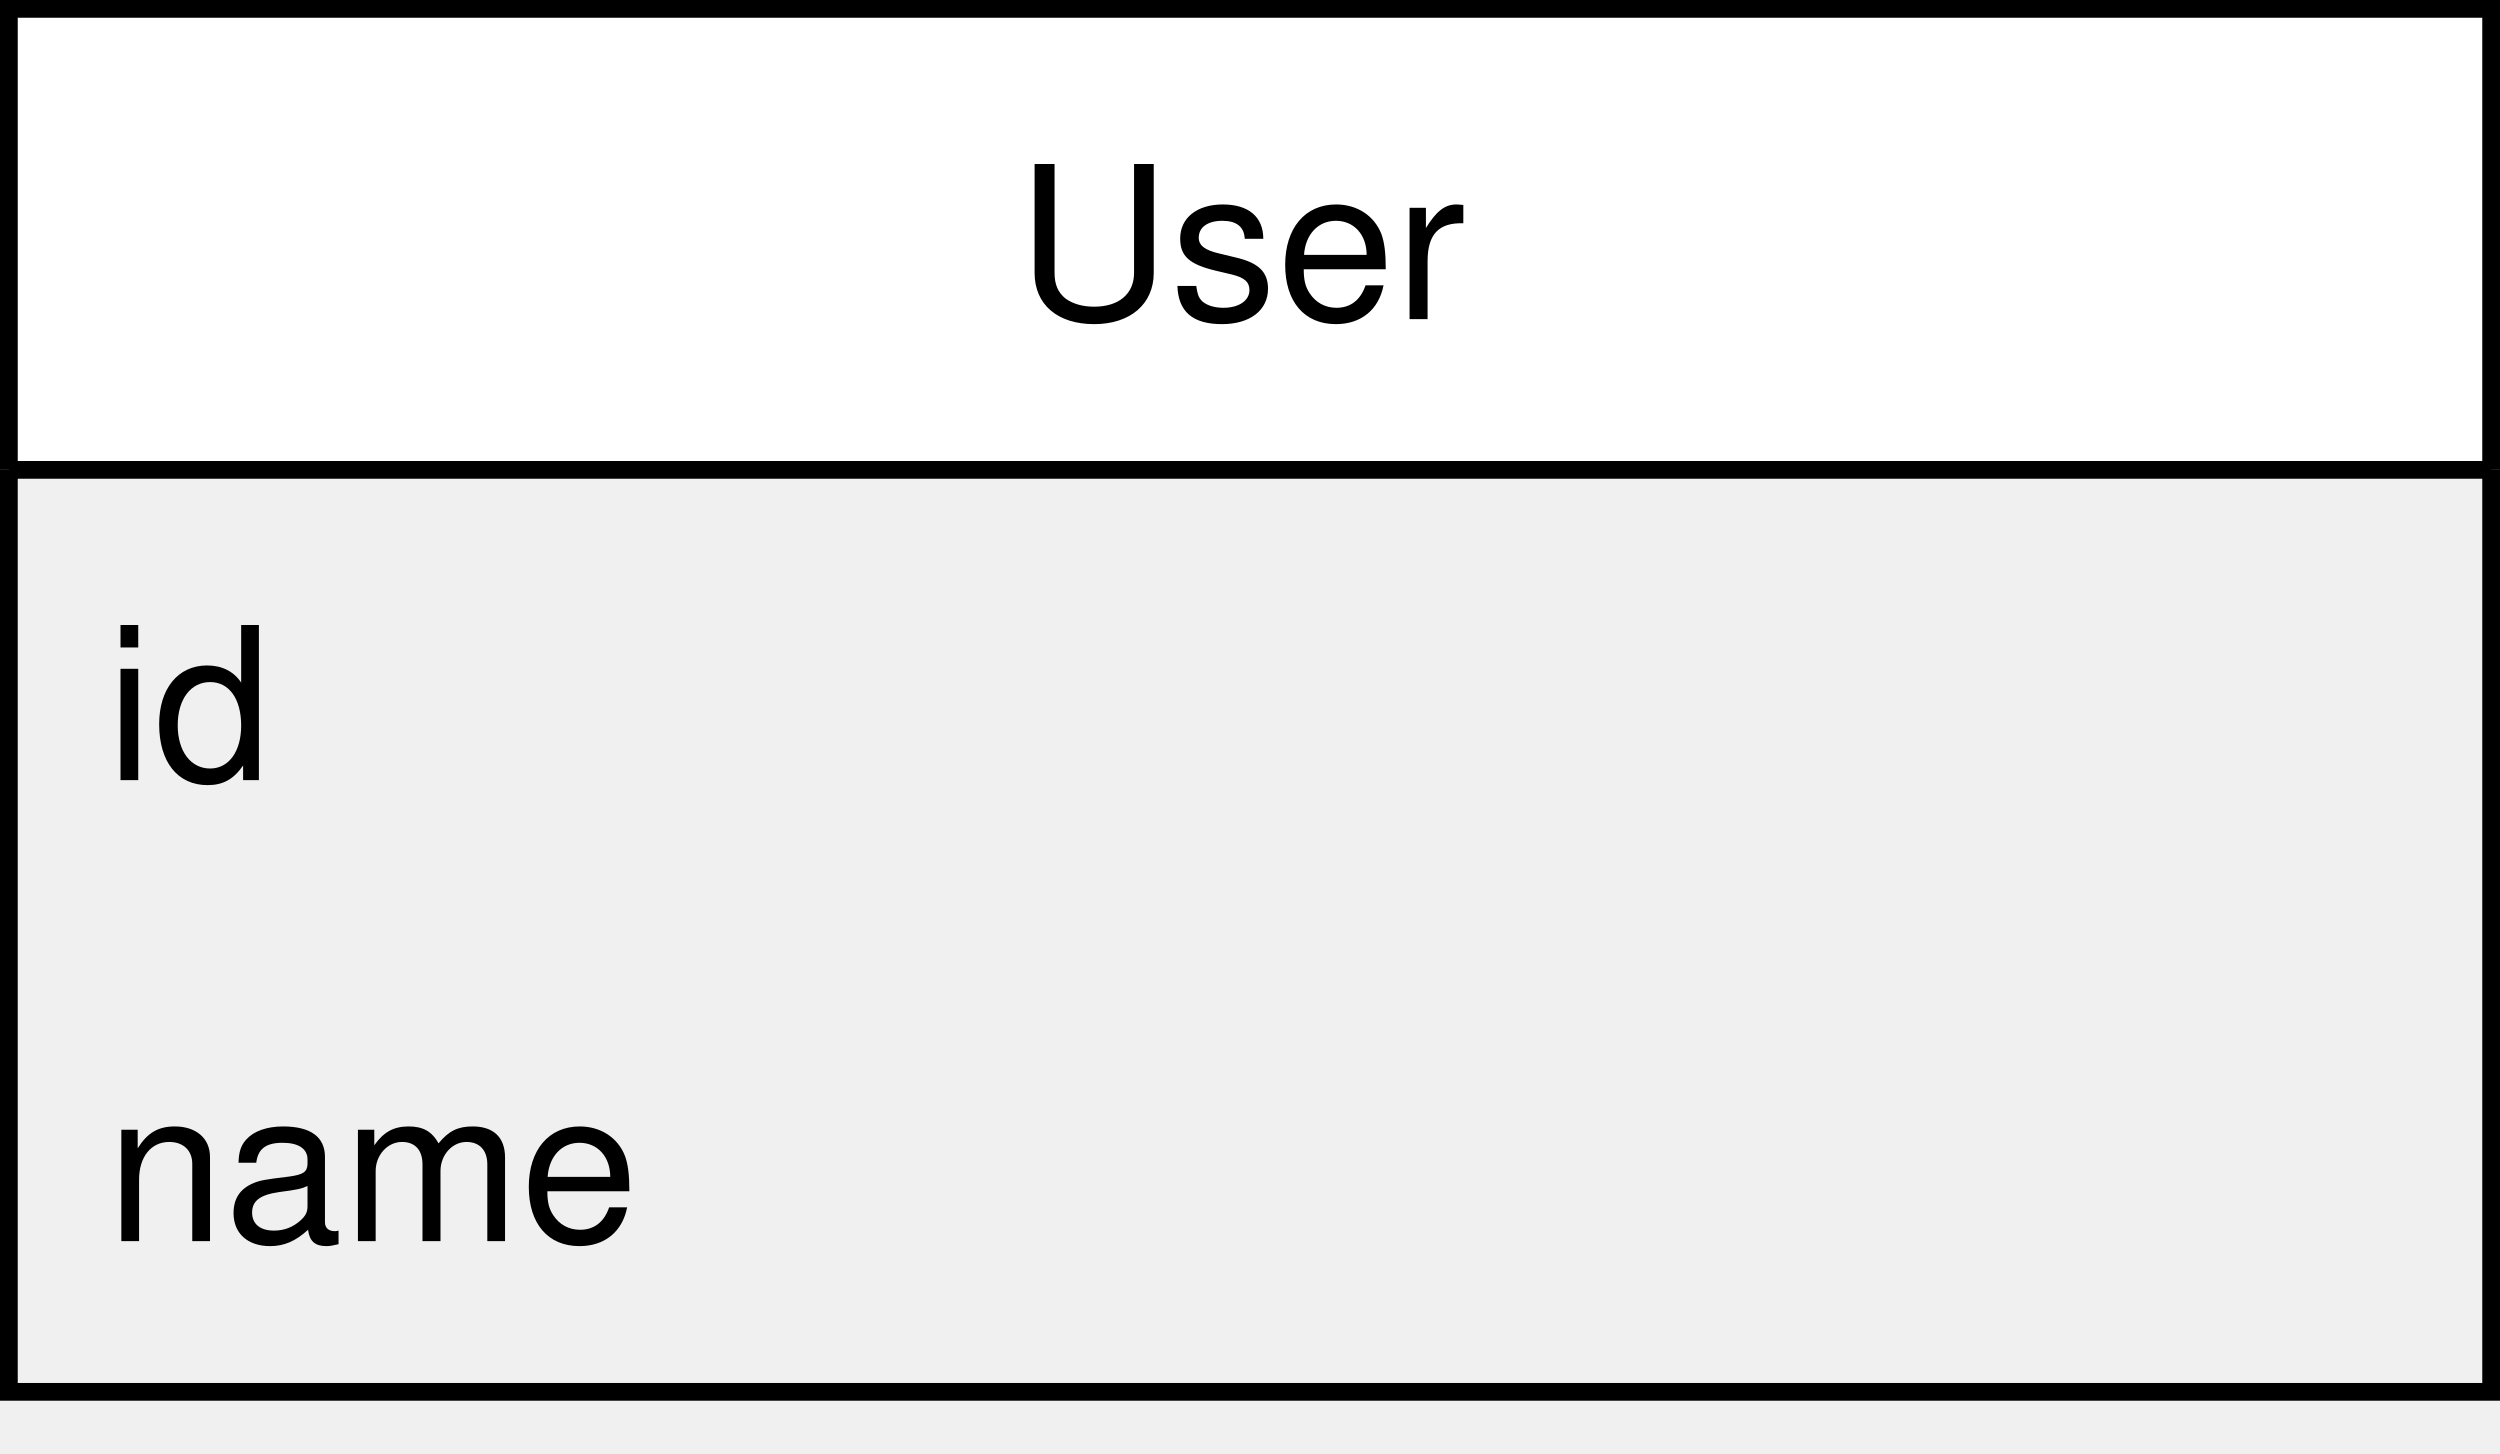
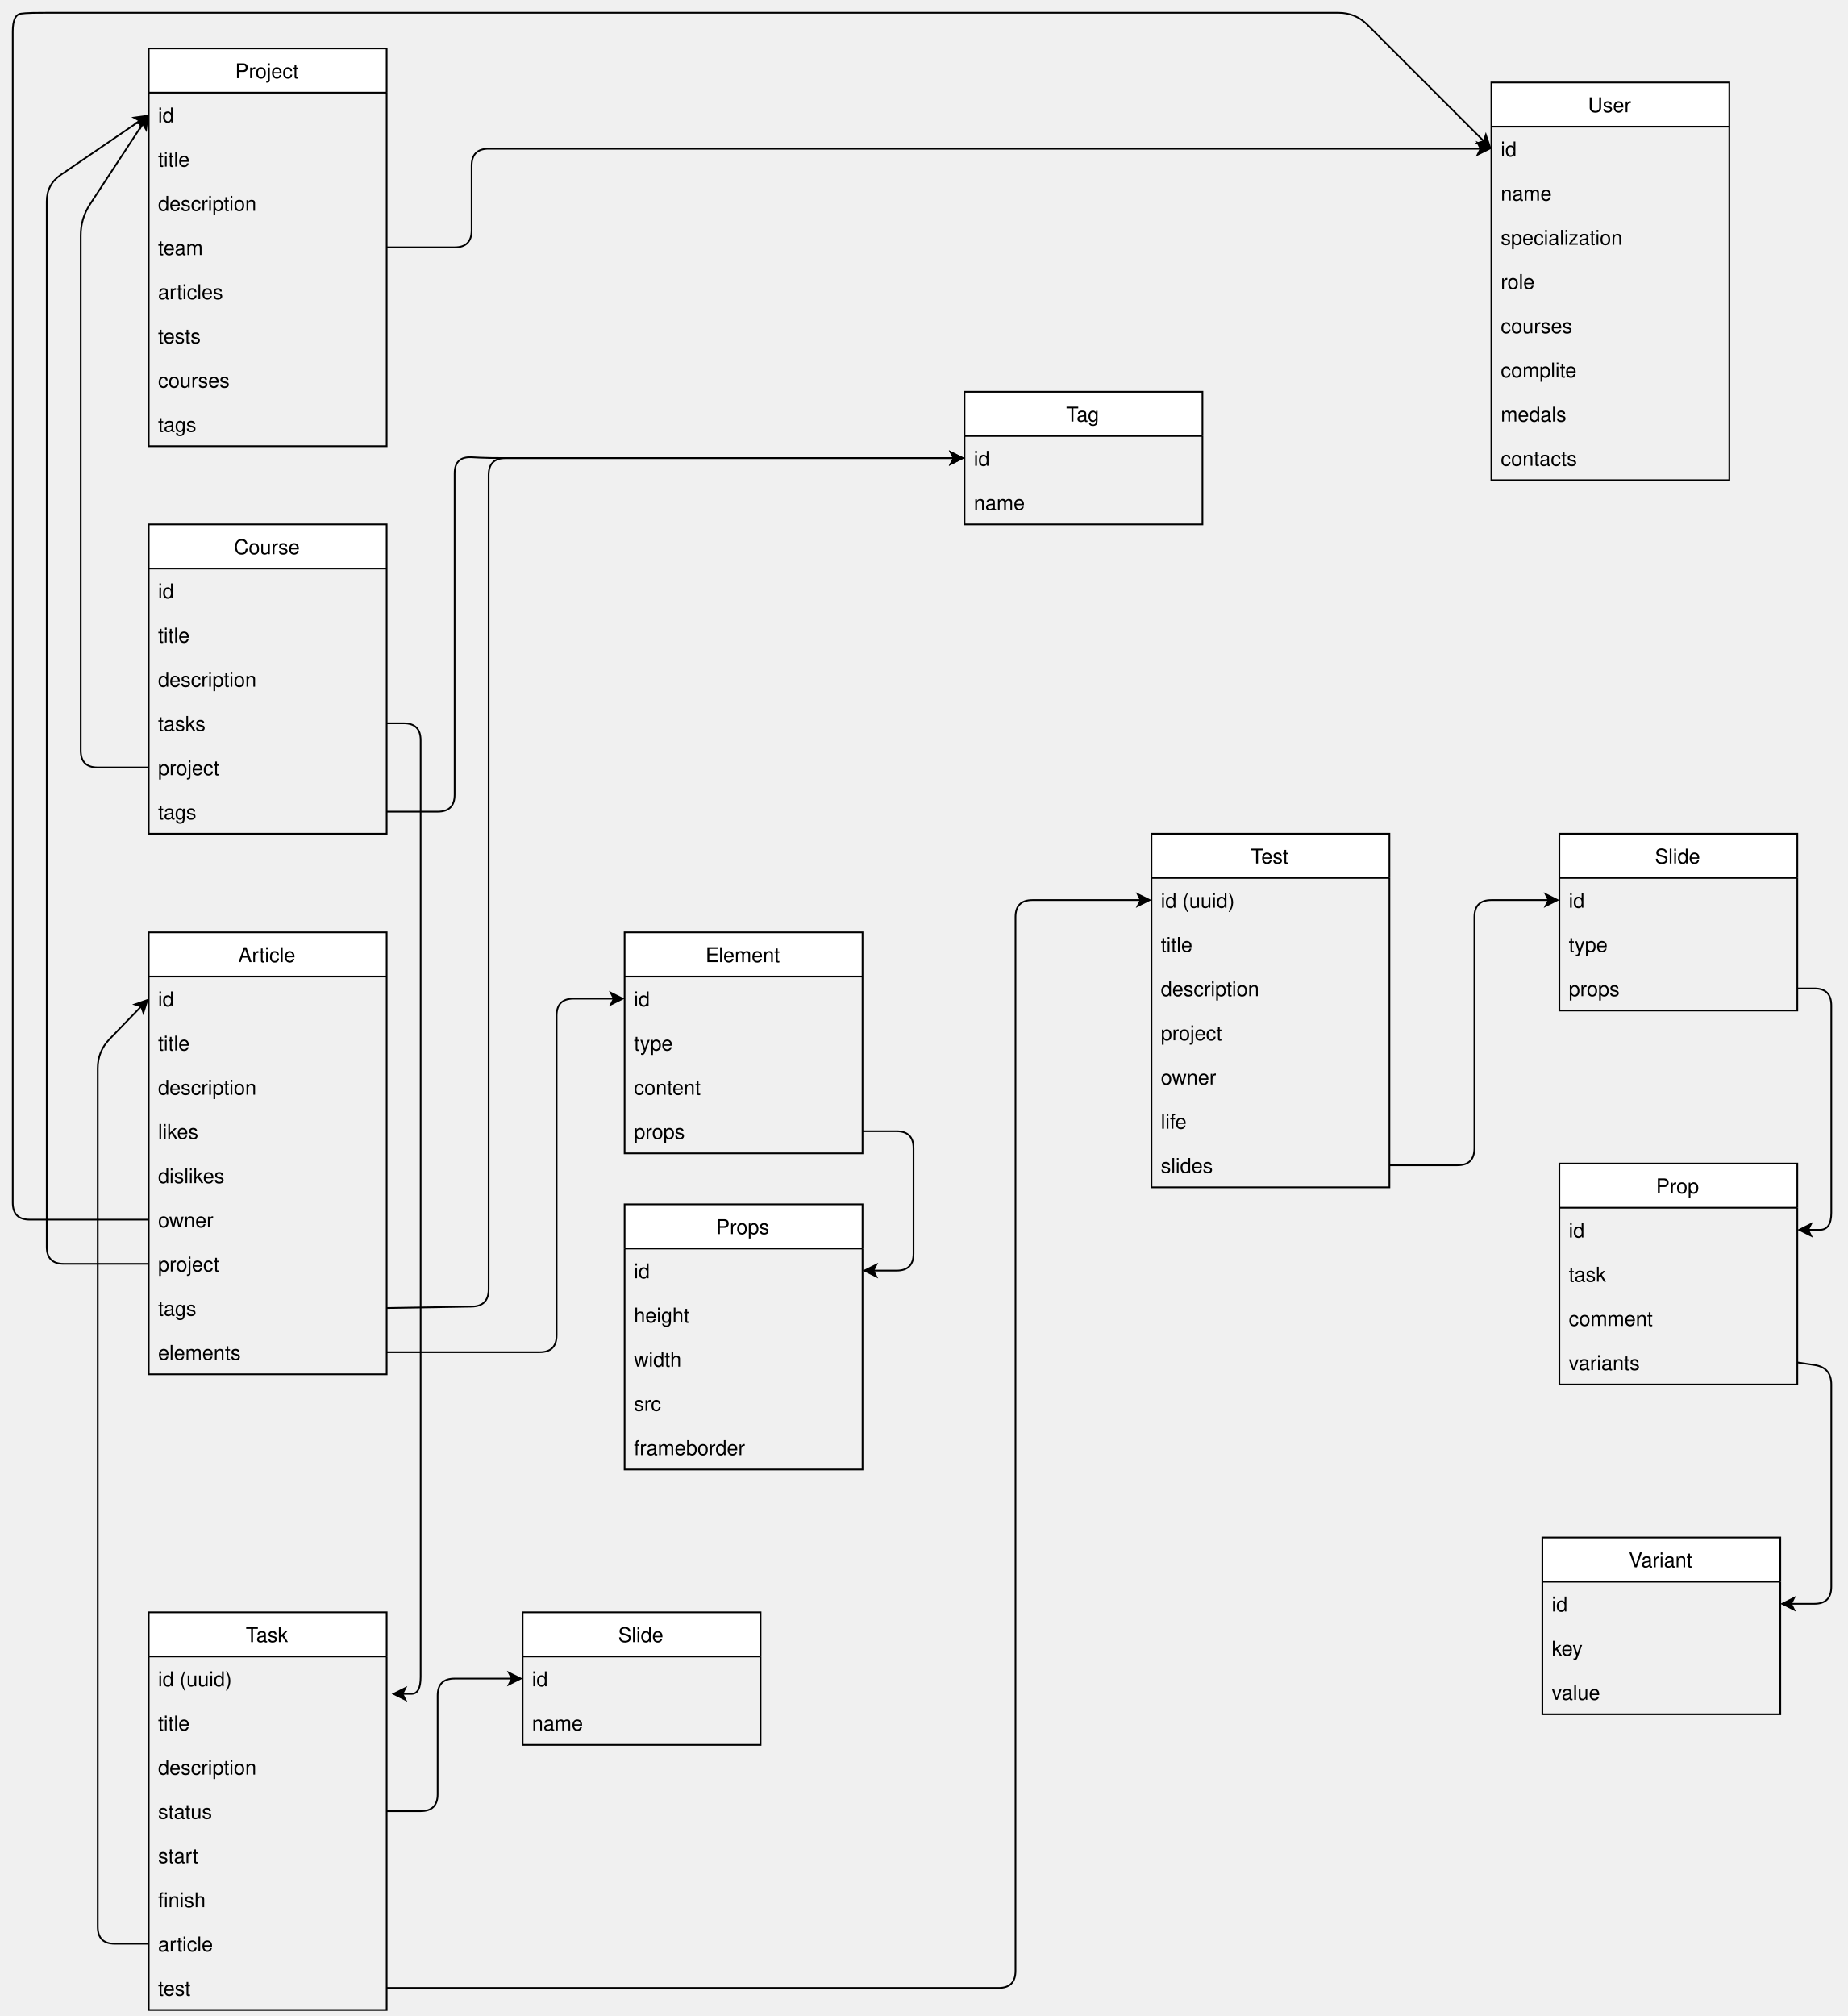
- <svg xmlns="http://www.w3.org/2000/svg" host="65bd71144e" version="1.1" width="141px" height="82px" viewBox="-0.5 -0.5 141 82" content="&lt;mxfile&gt;&lt;diagram id=&quot;tVn2Dink_g1D8hjqNx3F&quot; name=&quot;Страница 1&quot;&gt;7ZVNj5tADIZ/DdcqQNjdHBv265CVqkZVz16YwGiHMRqcDdlfXw+YEMJWilr1Vgkp+PVrGPuxSBCnVfvkoC5fMFcmiBZ5G8T3QRSFi2XEP1459spylfRC4XQuplHY6g81VIq617lqJkZCNKTrqZihtSqjiQbO4WFq26GZvrWGQs2EbQZmrv7UOZW9ehfdjvqz0kU5vDm8WfWZCgazdNKUkOPhTIofgjh1iNTfVW2qjB/eMJe+7vE32dPBnLJ0TYGAeAezl95+NMrJ2eg4NNwcdGXAcrTeoaWtZBYcZ6U2+QaOuPcvbAiytyFal+j0B/vBcCpkgdOOhGd0M3FsfaU806mGPd+GLsIL6QXaiXEDDQ2nQWOgbvRrdz5fWIErtF0jEVZimg9J5vauHKn2TJKhPSmsFLkjWyS7En6ywImEh3EbwqVo5dkm3N7JEsoCFqcHj4z4RjB9jiyeIePMJTBug7p5O3xTKRp0rFvsCWpjLiQwurAcGrXzZX4Omtf9q8iEtX9YDZm2xabz3C9H5bs06CXk2p3pVrrUea6sp4QEBK+nlalRW+omkKz54jmliy9JkPDBU47DMebL2x2laLkX0B0wxbwPyjP/BGV0NUphx3t4FbvB9zfsljN2Fir1n96f00uif0aPw/FD3OXO/s7ih18=&lt;/diagram&gt;&lt;/mxfile&gt;">
+ <svg xmlns="http://www.w3.org/2000/svg" host="65bd71144e" version="1.1" width="1087px" height="1186px" viewBox="-0.5 -0.5 1087 1186" content="&lt;mxfile&gt;&lt;diagram id=&quot;tVn2Dink_g1D8hjqNx3F&quot; name=&quot;Страница 1&quot;&gt;7Z1db9s2FIZ/TYDtptD3x2WTdN1FCwRLt3WXrM3YWmTRoJgm7q8fZZGOzSNbtinTXnqAAg0pSpb0UOL7HlLkVXgze/nIyXz6mY1peRV445er8PYqCHw/zOR/Tc6izcmCuM2Y8GKsCr1m3Bc/qMr0VO5TMab1RkHBWCmK+WbmiFUVHYmNPMI5e94s9sDKzV+dkwkFGfcjUsLcv4uxmOrrSvLXDb/TYjLVP53EUbtlRnRpdSn1lIzZ81pW+OEqvOGMifav2csNLZu7p29Mu99vW7auzozTSuyzQ9Du8J2UT+ri/qwpV+cmFvqK6+diVpJKpq4fWCXu1RZPpkfTohx/Igv21PxgLcjoUaeup4wXP2R5UspNvsyQm7lQQINko8R9s6c6Jqe1LHOnr8I3sj6Tl42Cn0gt9NmwsiTzuvi2PL9mxxnhk6K6ZkKwmSoEb5K6b98pF/RlLUvdtI+UzajgC1lEbc0yBXChEav081qFiFTedK0uBKGqCkRVwsnq2K+Y5B+KVDe1EFCTW0xm8krE8pZz9khvWMm4zK9YC7EoSyOLlMWkksmSPjS7NbeikFX+vcoWbN4cbE5GRTX5tCxzG73m/KGusMlict+Hclmrp8V4TKsGFBNEkG+rWjNnRSWWdyC+lv/kjbrx3sVXsTzxG5n2X9PyX1OcixtWyWshxZIZlcifaYO9g2awN01FT1bF/eAl9uwiwK4iM4r0jqcXB+7oxYBePaejQt7+H0QUrPrJOQJoHWi3ckwzdxwTwJGz8md/Cq3o+V7kDl8K8I3YE6+lKESCxxMM99UwAxDMOgjO5mUh8CG0QRg7VDI5QDijY1LiM2gDMHMoZrSf3ngIpRcbCWRowTDwHAoZ3wcM3zf3ukPMvEUT3wNqt4nPNz18sreH1wWtwMHQy09v4vtoXo6L92EIRhQCHYQVQJdG3odxmDGtR7yYo423xOjSx/swIFMWj+gDrQA6tfI+DMWMixohWkN06eZ9GJBhz1VHRxISPICgSzPvw4DMnLN/m+5TZGjB0KmfhxEZQSb4GrUyFS7NfADNPC3pjFYYkLGDGDoUNAE09h9aiIAhRmSMiEyYHhmSWakdK3I4ruLgSGhPKNShgukYWSEWc4zI2PBzGZHpGFvR9EZ0vTcR4f4IXUZjOoZVSBMxR/FiA9BpNCaETSCAR8cTqqWKAjQVM61F5GXxxVd1K5eJf5qEvGEqefuyvvF2oVMvhfiqjyH/XttLpl53ahJ6n/bUmvPZrTfk6bMnPlKlVmOGpYSh+t6F3Qw4LYkovm8ev+sGL3d9zzlZrBVQNen1yHdNxprcCTflTu6l67B6y2dxflD5JM+NytCe8WvVWF36frUFNrl3nc87Ct0eoZsF+wrdeJDeK1S6h76l27p+EUo3hM2s+gkkeDxBl1pXH3eNYPuzCPB4gC6VbgQjdTUfIT4LfE51bgSDdA+czOg3xsfYbWXH0WXHYwSFzM1yJDhK0ANHv0V7K1DdpWXFDToHFKC7aUZbLOo5vmGDoToc/WYL0Kn+7Bh0g6PfBsHoVIXCYTeC1I8Yb7UB6FaH4rCbkzB0qkFx2M3wAF2OfdMt7xrAL2SCDqLPQcRGEDvUrroPmm4jraBhCPvQZ66t5xfhIGKcBmNwfk7nwcgBqv97t7Buxte7heOzdAsHxns1znZ385rlw8zbXT43y/sGe7tu4QS2p2+utviXU1sMmpkdfTiIwD9xbYEN+d0WC4QKbHcMd/W6dzILWYIx3ENb8ORyYrgJxnCHB+hSgiUYwz0VRqczkXXEcCmZIT8Lfk5DuAkM4ZJ2BhYMAVpBdBnDTTpiuPJSkKAVQZdBXO2BcU7AYRm6/IA5haPqsCfF1lO4/IA5hZGfL6R+BADRyPcYec/pfOJpd1+K98vTUzH+FR+/XVzT3UF5l5Y+7fgCFi29JUCXlj6FMRm09MNgdGnpUxiZkQ2VeEIhY0PQ7QTj0NQvtQYStCHo0tGnMK72UFRFjd9YWSF0aulhUIZsmdsYGR7A0KWlz2BYpgmsIUAbT+HS0ucQ4JcugGjpDUufGEuEJd6+j503wPDIHIbS0NLvybWt8hdh6XMYUENLbwvQpaXPYWgNLf0wGF1a+hyG1vA7HXuETj19DqNrOEm1NUGXnj6HgbWyeMDG0Aqg0yXDYFCmLpeLOSNCC4QuDX0OgzL3DUJAEA2h2ccbHGkIV62k3WJv0MjjcO2e5y7f+dw5XXBKVxac3ng4gE4XnPJgRAYnx7Ul6HStKQ+ql2a6U2z5Dm350nzPN+cg0/r7HuzMxZavh2db1y+k6euaYKNjVCESPICg07avc6XhWeeaKAjxAIhOm7+ONU+/E14QXJ3IkqLb9Rb1itGHf4y/Slzcx/haW69/ja+afXjXT/s5vvxZw+arLqBt39eDHbIwNoDafWDvd6x1+1f74KJ07ZWuxuwHsqrtq10Hidp0LHCL2rVvMbjLmarf71je9pEuEKANQLfSFZr+9k9EaIHQqXANjlY8R04/pP8+neLRQ2M3BE9wDr2TGO1jEG+ol77yaegZLC3FTgDj5Ng/tZfUMSd62v8jxCHmc/Rx9c3D37LBlkf+HEqnY/1NnNLRlqBTqaMP8oam6dOf4m22k+eZp89sKf1092p/YAdv4OX7/CB9c8LIzyDwZIsWPfHijkZUp0cXGcWDYGhdlL091ilkfZZH2xBOWbB7vlZTZ22ihu8B872x++iZt7P8ADXJ9dy/p69J0cW8NWJj6t9kd/DYKB7Fu6uSUVyvQzhY1QiP71t45wVG/0IWJX0VpEndUV7Ic6TcubiIOt4/6Xm0hVltwh5pEZvvCDVGYriaEB1dEy5VSwZdWjI8C+84MqIoPVLSLG8sHD0A7vjN4V71d2/wbvtjzt6pmKt+hb07FX0vHrhXMXx7bjHveKGrcdOuiWfGnP5pvvsJN8sn0bCztPuha694etz6EVnHnW+JkZ46iG5agp5J+c0dhsftWuSfHndyKXYxMN7NQdyj1sx3uV0cSCY5Y2K9OCfz6Wc2pk2J/wA=&lt;/diagram&gt;&lt;/mxfile&gt;">
  <defs>
-     <clipPath id="mx-clip-4-31-132-26-0">
-       <rect x="4" y="31" width="132" height="26" />
-     </clipPath>
-     <clipPath id="mx-clip-4-57-132-26-0">
-       <rect x="4" y="57" width="132" height="26" />
+     <clipPath id="mx-clip-881-79-132-26-0">
+       <rect x="881" y="79" width="132" height="26" />
+     </clipPath>
+     <clipPath id="mx-clip-881-105-132-26-0">
+       <rect x="881" y="105" width="132" height="26" />
+     </clipPath>
+     <clipPath id="mx-clip-881-131-132-26-0">
+       <rect x="881" y="131" width="132" height="26" />
+     </clipPath>
+     <clipPath id="mx-clip-881-157-132-26-0">
+       <rect x="881" y="157" width="132" height="26" />
+     </clipPath>
+     <clipPath id="mx-clip-881-183-132-26-0">
+       <rect x="881" y="183" width="132" height="26" />
+     </clipPath>
+     <clipPath id="mx-clip-881-209-132-26-0">
+       <rect x="881" y="209" width="132" height="26" />
+     </clipPath>
+     <clipPath id="mx-clip-881-235-132-26-0">
+       <rect x="881" y="235" width="132" height="26" />
+     </clipPath>
+     <clipPath id="mx-clip-881-261-132-26-0">
+       <rect x="881" y="261" width="132" height="26" />
+     </clipPath>
+     <clipPath id="mx-clip-91-579-132-26-0">
+       <rect x="91" y="579" width="132" height="26" />
+     </clipPath>
+     <clipPath id="mx-clip-91-605-132-26-0">
+       <rect x="91" y="605" width="132" height="26" />
+     </clipPath>
+     <clipPath id="mx-clip-91-631-132-26-0">
+       <rect x="91" y="631" width="132" height="26" />
+     </clipPath>
+     <clipPath id="mx-clip-91-657-132-26-0">
+       <rect x="91" y="657" width="132" height="26" />
+     </clipPath>
+     <clipPath id="mx-clip-91-683-132-26-0">
+       <rect x="91" y="683" width="132" height="26" />
+     </clipPath>
+     <clipPath id="mx-clip-91-709-132-26-0">
+       <rect x="91" y="709" width="132" height="26" />
+     </clipPath>
+     <clipPath id="mx-clip-91-735-132-26-0">
+       <rect x="91" y="735" width="132" height="26" />
+     </clipPath>
+     <clipPath id="mx-clip-91-761-132-26-0">
+       <rect x="91" y="761" width="132" height="26" />
+     </clipPath>
+     <clipPath id="mx-clip-91-787-132-26-0">
+       <rect x="91" y="787" width="132" height="26" />
+     </clipPath>
+     <clipPath id="mx-clip-371-579-132-26-0">
+       <rect x="371" y="579" width="132" height="26" />
+     </clipPath>
+     <clipPath id="mx-clip-371-605-132-26-0">
+       <rect x="371" y="605" width="132" height="26" />
+     </clipPath>
+     <clipPath id="mx-clip-371-631-132-26-0">
+       <rect x="371" y="631" width="132" height="26" />
+     </clipPath>
+     <clipPath id="mx-clip-371-657-132-26-0">
+       <rect x="371" y="657" width="132" height="26" />
+     </clipPath>
+     <clipPath id="mx-clip-371-739-132-26-0">
+       <rect x="371" y="739" width="132" height="26" />
+     </clipPath>
+     <clipPath id="mx-clip-371-765-132-26-0">
+       <rect x="371" y="765" width="132" height="26" />
+     </clipPath>
+     <clipPath id="mx-clip-371-791-132-26-0">
+       <rect x="371" y="791" width="132" height="26" />
+     </clipPath>
+     <clipPath id="mx-clip-371-817-132-26-0">
+       <rect x="371" y="817" width="132" height="26" />
+     </clipPath>
+     <clipPath id="mx-clip-371-843-132-26-0">
+       <rect x="371" y="843" width="132" height="26" />
+     </clipPath>
+     <clipPath id="mx-clip-91-339-132-26-0">
+       <rect x="91" y="339" width="132" height="26" />
+     </clipPath>
+     <clipPath id="mx-clip-91-365-132-26-0">
+       <rect x="91" y="365" width="132" height="26" />
+     </clipPath>
+     <clipPath id="mx-clip-91-391-132-26-0">
+       <rect x="91" y="391" width="132" height="26" />
+     </clipPath>
+     <clipPath id="mx-clip-91-417-132-26-0">
+       <rect x="91" y="417" width="132" height="26" />
+     </clipPath>
+     <clipPath id="mx-clip-91-443-132-26-0">
+       <rect x="91" y="443" width="132" height="26" />
+     </clipPath>
+     <clipPath id="mx-clip-91-469-132-26-0">
+       <rect x="91" y="469" width="132" height="26" />
+     </clipPath>
+     <clipPath id="mx-clip-571-261-132-26-0">
+       <rect x="571" y="261" width="132" height="26" />
+     </clipPath>
+     <clipPath id="mx-clip-571-287-132-26-0">
+       <rect x="571" y="287" width="132" height="26" />
+     </clipPath>
+     <clipPath id="mx-clip-91-59-132-26-0">
+       <rect x="91" y="59" width="132" height="26" />
+     </clipPath>
+     <clipPath id="mx-clip-91-85-132-26-0">
+       <rect x="91" y="85" width="132" height="26" />
+     </clipPath>
+     <clipPath id="mx-clip-91-111-132-26-0">
+       <rect x="91" y="111" width="132" height="26" />
+     </clipPath>
+     <clipPath id="mx-clip-91-137-132-26-0">
+       <rect x="91" y="137" width="132" height="26" />
+     </clipPath>
+     <clipPath id="mx-clip-91-163-132-26-0">
+       <rect x="91" y="163" width="132" height="26" />
+     </clipPath>
+     <clipPath id="mx-clip-91-189-132-26-0">
+       <rect x="91" y="189" width="132" height="26" />
+     </clipPath>
+     <clipPath id="mx-clip-91-215-132-26-0">
+       <rect x="91" y="215" width="132" height="26" />
+     </clipPath>
+     <clipPath id="mx-clip-91-241-132-26-0">
+       <rect x="91" y="241" width="132" height="26" />
+     </clipPath>
+     <clipPath id="mx-clip-91-979-132-26-0">
+       <rect x="91" y="979" width="132" height="26" />
+     </clipPath>
+     <clipPath id="mx-clip-91-1005-132-26-0">
+       <rect x="91" y="1005" width="132" height="26" />
+     </clipPath>
+     <clipPath id="mx-clip-91-1031-132-26-0">
+       <rect x="91" y="1031" width="132" height="26" />
+     </clipPath>
+     <clipPath id="mx-clip-91-1057-132-26-0">
+       <rect x="91" y="1057" width="132" height="26" />
+     </clipPath>
+     <clipPath id="mx-clip-91-1083-132-26-0">
+       <rect x="91" y="1083" width="132" height="26" />
+     </clipPath>
+     <clipPath id="mx-clip-91-1109-132-26-0">
+       <rect x="91" y="1109" width="132" height="26" />
+     </clipPath>
+     <clipPath id="mx-clip-91-1135-132-26-0">
+       <rect x="91" y="1135" width="132" height="26" />
+     </clipPath>
+     <clipPath id="mx-clip-91-1161-132-26-0">
+       <rect x="91" y="1161" width="132" height="26" />
+     </clipPath>
+     <clipPath id="mx-clip-681-521-132-26-0">
+       <rect x="681" y="521" width="132" height="26" />
+     </clipPath>
+     <clipPath id="mx-clip-681-547-132-26-0">
+       <rect x="681" y="547" width="132" height="26" />
+     </clipPath>
+     <clipPath id="mx-clip-681-573-132-26-0">
+       <rect x="681" y="573" width="132" height="26" />
+     </clipPath>
+     <clipPath id="mx-clip-681-599-132-26-0">
+       <rect x="681" y="599" width="132" height="26" />
+     </clipPath>
+     <clipPath id="mx-clip-681-625-132-26-0">
+       <rect x="681" y="625" width="132" height="26" />
+     </clipPath>
+     <clipPath id="mx-clip-681-651-132-26-0">
+       <rect x="681" y="651" width="132" height="26" />
+     </clipPath>
+     <clipPath id="mx-clip-681-677-132-26-0">
+       <rect x="681" y="677" width="132" height="26" />
+     </clipPath>
+     <clipPath id="mx-clip-921-521-132-26-0">
+       <rect x="921" y="521" width="132" height="26" />
+     </clipPath>
+     <clipPath id="mx-clip-921-547-132-26-0">
+       <rect x="921" y="547" width="132" height="26" />
+     </clipPath>
+     <clipPath id="mx-clip-921-573-132-26-0">
+       <rect x="921" y="573" width="132" height="26" />
+     </clipPath>
+     <clipPath id="mx-clip-921-715-132-26-0">
+       <rect x="921" y="715" width="132" height="26" />
+     </clipPath>
+     <clipPath id="mx-clip-921-741-132-26-0">
+       <rect x="921" y="741" width="132" height="26" />
+     </clipPath>
+     <clipPath id="mx-clip-921-767-132-26-0">
+       <rect x="921" y="767" width="132" height="26" />
+     </clipPath>
+     <clipPath id="mx-clip-921-793-132-26-0">
+       <rect x="921" y="793" width="132" height="26" />
+     </clipPath>
+     <clipPath id="mx-clip-911-935-132-26-0">
+       <rect x="911" y="935" width="132" height="26" />
+     </clipPath>
+     <clipPath id="mx-clip-911-961-132-26-0">
+       <rect x="911" y="961" width="132" height="26" />
+     </clipPath>
+     <clipPath id="mx-clip-911-987-132-26-0">
+       <rect x="911" y="987" width="132" height="26" />
+     </clipPath>
+     <clipPath id="mx-clip-311-979-132-26-0">
+       <rect x="311" y="979" width="132" height="26" />
+     </clipPath>
+     <clipPath id="mx-clip-311-1005-132-26-0">
+       <rect x="311" y="1005" width="132" height="26" />
    </clipPath>
  </defs>
  <g>
-     <path d="M 0 26 L 0 0 L 140 0 L 140 26" fill="#ffffff" stroke="#000000" stroke-miterlimit="10" pointer-events="all" />
-     <path d="M 0 26 L 0 78 L 140 78 L 140 26" fill="none" stroke="#000000" stroke-miterlimit="10" pointer-events="none" />
-     <path d="M 0 26 L 140 26" fill="none" stroke="#000000" stroke-miterlimit="10" pointer-events="none" />
-     <g fill="#000000" font-family="Helvetica" pointer-events="none" text-anchor="middle" font-size="12px">
-       <text x="69.5" y="17.5">
+     <path d="M 877 74 L 877 48 L 1017 48 L 1017 74" fill="#ffffff" stroke="#000000" stroke-miterlimit="10" pointer-events="all" />
+     <path d="M 877 74 L 877 282 L 1017 282 L 1017 74" fill="none" stroke="#000000" stroke-miterlimit="10" pointer-events="none" />
+     <path d="M 877 74 L 1017 74" fill="none" stroke="#000000" stroke-miterlimit="10" pointer-events="none" />
+     <g fill="#000000" font-family="Helvetica" pointer-events="none" text-anchor="middle" font-size="12px">
+       <text x="946.5" y="65.5">
                User
            </text>
    </g>
-     <g fill="#000000" font-family="Helvetica" pointer-events="none" clip-path="url(#mx-clip-4-31-132-26-0)" font-size="12px">
-       <text x="5.5" y="43.5">
-                 id
-             </text>
-     </g>
-     <g fill="#000000" font-family="Helvetica" pointer-events="none" clip-path="url(#mx-clip-4-57-132-26-0)" font-size="12px">
-       <text x="5.5" y="69.5">
+     <g fill="#000000" font-family="Helvetica" pointer-events="none" clip-path="url(#mx-clip-881-79-132-26-0)" font-size="12px">
+       <text x="882.5" y="91.5">
+                 id
+             </text>
+     </g>
+     <g fill="#000000" font-family="Helvetica" pointer-events="none" clip-path="url(#mx-clip-881-105-132-26-0)" font-size="12px">
+       <text x="882.5" y="117.5">
                name
            </text>
    </g>
+     <g fill="#000000" font-family="Helvetica" pointer-events="none" clip-path="url(#mx-clip-881-131-132-26-0)" font-size="12px">
+       <text x="882.5" y="143.5">
+                 specialization
+             </text>
+     </g>
+     <g fill="#000000" font-family="Helvetica" pointer-events="none" clip-path="url(#mx-clip-881-157-132-26-0)" font-size="12px">
+       <text x="882.5" y="169.5">
+                 role
+             </text>
+     </g>
+     <g fill="#000000" font-family="Helvetica" pointer-events="none" clip-path="url(#mx-clip-881-183-132-26-0)" font-size="12px">
+       <text x="882.5" y="195.5">
+                 courses
+             </text>
+     </g>
+     <g fill="#000000" font-family="Helvetica" pointer-events="none" clip-path="url(#mx-clip-881-209-132-26-0)" font-size="12px">
+       <text x="882.5" y="221.5">
+                 complite
+             </text>
+     </g>
+     <g fill="#000000" font-family="Helvetica" pointer-events="none" clip-path="url(#mx-clip-881-235-132-26-0)" font-size="12px">
+       <text x="882.5" y="247.5">
+                 medals
+             </text>
+     </g>
+     <g fill="#000000" font-family="Helvetica" pointer-events="none" clip-path="url(#mx-clip-881-261-132-26-0)" font-size="12px">
+       <text x="882.5" y="273.5">
+                 contacts
+             </text>
+     </g>
+     <path d="M 87 574 L 87 548 L 227 548 L 227 574" fill="#ffffff" stroke="#000000" stroke-miterlimit="10" pointer-events="none" />
+     <path d="M 87 574 L 87 808 L 227 808 L 227 574" fill="none" stroke="#000000" stroke-miterlimit="10" pointer-events="none" />
+     <path d="M 87 574 L 227 574" fill="none" stroke="#000000" stroke-miterlimit="10" pointer-events="none" />
+     <g fill="#000000" font-family="Helvetica" pointer-events="none" text-anchor="middle" font-size="12px">
+       <text x="156.5" y="565.5">
+                 Article
+             </text>
+     </g>
+     <g fill="#000000" font-family="Helvetica" pointer-events="none" clip-path="url(#mx-clip-91-579-132-26-0)" font-size="12px">
+       <text x="92.5" y="591.5">
+                 id
+             </text>
+     </g>
+     <g fill="#000000" font-family="Helvetica" pointer-events="none" clip-path="url(#mx-clip-91-605-132-26-0)" font-size="12px">
+       <text x="92.5" y="617.5">
+                 title
+             </text>
+     </g>
+     <g fill="#000000" font-family="Helvetica" pointer-events="none" clip-path="url(#mx-clip-91-631-132-26-0)" font-size="12px">
+       <text x="92.5" y="643.5">
+                 description
+             </text>
+     </g>
+     <g fill="#000000" font-family="Helvetica" pointer-events="none" clip-path="url(#mx-clip-91-657-132-26-0)" font-size="12px">
+       <text x="92.5" y="669.5">
+                 likes
+             </text>
+     </g>
+     <g fill="#000000" font-family="Helvetica" pointer-events="none" clip-path="url(#mx-clip-91-683-132-26-0)" font-size="12px">
+       <text x="92.5" y="695.5">
+                 dislikes
+             </text>
+     </g>
+     <g fill="#000000" font-family="Helvetica" pointer-events="none" clip-path="url(#mx-clip-91-709-132-26-0)" font-size="12px">
+       <text x="92.5" y="721.5">
+                 owner
+             </text>
+     </g>
+     <g fill="#000000" font-family="Helvetica" pointer-events="none" clip-path="url(#mx-clip-91-735-132-26-0)" font-size="12px">
+       <text x="92.5" y="747.5">
+                 project
+             </text>
+     </g>
+     <g fill="#000000" font-family="Helvetica" pointer-events="none" clip-path="url(#mx-clip-91-761-132-26-0)" font-size="12px">
+       <text x="92.5" y="773.5">
+                 tags
+             </text>
+     </g>
+     <g fill="#000000" font-family="Helvetica" pointer-events="none" clip-path="url(#mx-clip-91-787-132-26-0)" font-size="12px">
+       <text x="92.5" y="799.5">
+                 elements
+             </text>
+     </g>
+     <path d="M 367 574 L 367 548 L 507 548 L 507 574" fill="#ffffff" stroke="#000000" stroke-miterlimit="10" pointer-events="none" />
+     <path d="M 367 574 L 367 678 L 507 678 L 507 574" fill="none" stroke="#000000" stroke-miterlimit="10" pointer-events="none" />
+     <path d="M 367 574 L 507 574" fill="none" stroke="#000000" stroke-miterlimit="10" pointer-events="none" />
+     <g fill="#000000" font-family="Helvetica" pointer-events="none" text-anchor="middle" font-size="12px">
+       <text x="436.5" y="565.5">
+                 Element
+             </text>
+     </g>
+     <g fill="#000000" font-family="Helvetica" pointer-events="none" clip-path="url(#mx-clip-371-579-132-26-0)" font-size="12px">
+       <text x="372.5" y="591.5">
+                 id
+             </text>
+     </g>
+     <g fill="#000000" font-family="Helvetica" pointer-events="none" clip-path="url(#mx-clip-371-605-132-26-0)" font-size="12px">
+       <text x="372.5" y="617.5">
+                 type
+             </text>
+     </g>
+     <g fill="#000000" font-family="Helvetica" pointer-events="none" clip-path="url(#mx-clip-371-631-132-26-0)" font-size="12px">
+       <text x="372.5" y="643.5">
+                 content
+             </text>
+     </g>
+     <g fill="#000000" font-family="Helvetica" pointer-events="none" clip-path="url(#mx-clip-371-657-132-26-0)" font-size="12px">
+       <text x="372.5" y="669.5">
+                 props
+             </text>
+     </g>
+     <path d="M 227 795 L 317 795 Q 327 795 327 785 L 327 757 Q 327 747 327 737 L 327 597 Q 327 587 337 587 L 360.63 587" fill="none" stroke="#000000" stroke-miterlimit="10" pointer-events="none" />
+     <path d="M 365.88 587 L 358.88 590.5 L 360.63 587 L 358.88 583.5 Z" fill="#000000" stroke="#000000" stroke-miterlimit="10" pointer-events="none" />
+     <path d="M 367 734 L 367 708 L 507 708 L 507 734" fill="#ffffff" stroke="#000000" stroke-miterlimit="10" pointer-events="none" />
+     <path d="M 367 734 L 367 864 L 507 864 L 507 734" fill="none" stroke="#000000" stroke-miterlimit="10" pointer-events="none" />
+     <path d="M 367 734 L 507 734" fill="none" stroke="#000000" stroke-miterlimit="10" pointer-events="none" />
+     <g fill="#000000" font-family="Helvetica" pointer-events="none" text-anchor="middle" font-size="12px">
+       <text x="436.5" y="725.5">
+                 Props
+             </text>
+     </g>
+     <g fill="#000000" font-family="Helvetica" pointer-events="none" clip-path="url(#mx-clip-371-739-132-26-0)" font-size="12px">
+       <text x="372.5" y="751.5">
+                 id
+             </text>
+     </g>
+     <g fill="#000000" font-family="Helvetica" pointer-events="none" clip-path="url(#mx-clip-371-765-132-26-0)" font-size="12px">
+       <text x="372.5" y="777.5">
+                 height
+             </text>
+     </g>
+     <g fill="#000000" font-family="Helvetica" pointer-events="none" clip-path="url(#mx-clip-371-791-132-26-0)" font-size="12px">
+       <text x="372.5" y="803.5">
+                 width
+             </text>
+     </g>
+     <g fill="#000000" font-family="Helvetica" pointer-events="none" clip-path="url(#mx-clip-371-817-132-26-0)" font-size="12px">
+       <text x="372.5" y="829.5">
+                 src
+             </text>
+     </g>
+     <g fill="#000000" font-family="Helvetica" pointer-events="none" clip-path="url(#mx-clip-371-843-132-26-0)" font-size="12px">
+       <text x="372.5" y="855.5">
+                 frameborder
+             </text>
+     </g>
+     <path d="M 87 334 L 87 308 L 227 308 L 227 334" fill="#ffffff" stroke="#000000" stroke-miterlimit="10" pointer-events="none" />
+     <path d="M 87 334 L 87 490 L 227 490 L 227 334" fill="none" stroke="#000000" stroke-miterlimit="10" pointer-events="none" />
+     <path d="M 87 334 L 227 334" fill="none" stroke="#000000" stroke-miterlimit="10" pointer-events="none" />
+     <g fill="#000000" font-family="Helvetica" pointer-events="none" text-anchor="middle" font-size="12px">
+       <text x="156.5" y="325.5">
+                 Course
+             </text>
+     </g>
+     <g fill="#000000" font-family="Helvetica" pointer-events="none" clip-path="url(#mx-clip-91-339-132-26-0)" font-size="12px">
+       <text x="92.5" y="351.5">
+                 id
+             </text>
+     </g>
+     <g fill="#000000" font-family="Helvetica" pointer-events="none" clip-path="url(#mx-clip-91-365-132-26-0)" font-size="12px">
+       <text x="92.5" y="377.5">
+                 title
+             </text>
+     </g>
+     <g fill="#000000" font-family="Helvetica" pointer-events="none" clip-path="url(#mx-clip-91-391-132-26-0)" font-size="12px">
+       <text x="92.5" y="403.5">
+                 description
+             </text>
+     </g>
+     <g fill="#000000" font-family="Helvetica" pointer-events="none" clip-path="url(#mx-clip-91-417-132-26-0)" font-size="12px">
+       <text x="92.5" y="429.5">
+                 tasks
+             </text>
+     </g>
+     <g fill="#000000" font-family="Helvetica" pointer-events="none" clip-path="url(#mx-clip-91-443-132-26-0)" font-size="12px">
+       <text x="92.5" y="455.5">
+                 project
+             </text>
+     </g>
+     <g fill="#000000" font-family="Helvetica" pointer-events="none" clip-path="url(#mx-clip-91-469-132-26-0)" font-size="12px">
+       <text x="92.5" y="481.5">
+                 tags
+             </text>
+     </g>
+     <path d="M 567 256 L 567 230 L 707 230 L 707 256" fill="#ffffff" stroke="#000000" stroke-miterlimit="10" pointer-events="none" />
+     <path d="M 567 256 L 567 308 L 707 308 L 707 256" fill="none" stroke="#000000" stroke-miterlimit="10" pointer-events="none" />
+     <path d="M 567 256 L 707 256" fill="none" stroke="#000000" stroke-miterlimit="10" pointer-events="none" />
+     <g fill="#000000" font-family="Helvetica" pointer-events="none" text-anchor="middle" font-size="12px">
+       <text x="636.5" y="247.5">
+                 Tag
+             </text>
+     </g>
+     <g fill="#000000" font-family="Helvetica" pointer-events="none" clip-path="url(#mx-clip-571-261-132-26-0)" font-size="12px">
+       <text x="572.5" y="273.5">
+                 id
+             </text>
+     </g>
+     <g fill="#000000" font-family="Helvetica" pointer-events="none" clip-path="url(#mx-clip-571-287-132-26-0)" font-size="12px">
+       <text x="572.5" y="299.5">
+                 name
+             </text>
+     </g>
+     <path d="M 227 477 L 257 477 Q 267 477 267 467 L 267 278 Q 267 268 276.99 268.5 L 281.99 268.75 Q 287 269 297 269 L 560.63 269" fill="none" stroke="#000000" stroke-miterlimit="10" pointer-events="none" />
+     <path d="M 565.88 269 L 558.88 272.5 L 560.63 269 L 558.88 265.5 Z" fill="#000000" stroke="#000000" stroke-miterlimit="10" pointer-events="none" />
+     <path d="M 227 769 L 277 768.17 Q 287 768 287 758 L 287 279 Q 287 269 297 269 L 302 269 Q 307 269 317 269 L 560.63 269" fill="none" stroke="#000000" stroke-miterlimit="10" pointer-events="none" />
+     <path d="M 565.88 269 L 558.88 272.5 L 560.63 269 L 558.88 265.5 Z" fill="#000000" stroke="#000000" stroke-miterlimit="10" pointer-events="none" />
+     <path d="M 87 54 L 87 28 L 227 28 L 227 54" fill="#ffffff" stroke="#000000" stroke-miterlimit="10" pointer-events="none" />
+     <path d="M 87 54 L 87 262 L 227 262 L 227 54" fill="none" stroke="#000000" stroke-miterlimit="10" pointer-events="none" />
+     <path d="M 87 54 L 227 54" fill="none" stroke="#000000" stroke-miterlimit="10" pointer-events="none" />
+     <g fill="#000000" font-family="Helvetica" pointer-events="none" text-anchor="middle" font-size="12px">
+       <text x="156.5" y="45.5">
+                 Project
+             </text>
+     </g>
+     <g fill="#000000" font-family="Helvetica" pointer-events="none" clip-path="url(#mx-clip-91-59-132-26-0)" font-size="12px">
+       <text x="92.5" y="71.5">
+                 id
+             </text>
+     </g>
+     <g fill="#000000" font-family="Helvetica" pointer-events="none" clip-path="url(#mx-clip-91-85-132-26-0)" font-size="12px">
+       <text x="92.5" y="97.5">
+                 title
+             </text>
+     </g>
+     <g fill="#000000" font-family="Helvetica" pointer-events="none" clip-path="url(#mx-clip-91-111-132-26-0)" font-size="12px">
+       <text x="92.5" y="123.5">
+                 description
+             </text>
+     </g>
+     <g fill="#000000" font-family="Helvetica" pointer-events="none" clip-path="url(#mx-clip-91-137-132-26-0)" font-size="12px">
+       <text x="92.5" y="149.5">
+                 team
+             </text>
+     </g>
+     <g fill="#000000" font-family="Helvetica" pointer-events="none" clip-path="url(#mx-clip-91-163-132-26-0)" font-size="12px">
+       <text x="92.5" y="175.5">
+                 articles
+             </text>
+     </g>
+     <g fill="#000000" font-family="Helvetica" pointer-events="none" clip-path="url(#mx-clip-91-189-132-26-0)" font-size="12px">
+       <text x="92.5" y="201.5">
+                 tests
+             </text>
+     </g>
+     <g fill="#000000" font-family="Helvetica" pointer-events="none" clip-path="url(#mx-clip-91-215-132-26-0)" font-size="12px">
+       <text x="92.5" y="227.5">
+                 courses
+             </text>
+     </g>
+     <g fill="#000000" font-family="Helvetica" pointer-events="none" clip-path="url(#mx-clip-91-241-132-26-0)" font-size="12px">
+       <text x="92.5" y="253.5">
+                 tags
+             </text>
+     </g>
+     <path d="M 87 974 L 87 948 L 227 948 L 227 974" fill="#ffffff" stroke="#000000" stroke-miterlimit="10" pointer-events="none" />
+     <path d="M 87 974 L 87 1182 L 227 1182 L 227 974" fill="none" stroke="#000000" stroke-miterlimit="10" pointer-events="none" />
+     <path d="M 87 974 L 227 974" fill="none" stroke="#000000" stroke-miterlimit="10" pointer-events="none" />
+     <g fill="#000000" font-family="Helvetica" pointer-events="none" text-anchor="middle" font-size="12px">
+       <text x="156.5" y="965.5">
+                 Task
+             </text>
+     </g>
+     <g fill="#000000" font-family="Helvetica" pointer-events="none" clip-path="url(#mx-clip-91-979-132-26-0)" font-size="12px">
+       <text x="92.5" y="991.5">
+                 id (uuid)
+             </text>
+     </g>
+     <g fill="#000000" font-family="Helvetica" pointer-events="none" clip-path="url(#mx-clip-91-1005-132-26-0)" font-size="12px">
+       <text x="92.5" y="1017.5">
+                 title
+             </text>
+     </g>
+     <g fill="#000000" font-family="Helvetica" pointer-events="none" clip-path="url(#mx-clip-91-1031-132-26-0)" font-size="12px">
+       <text x="92.5" y="1043.5">
+                 description
+             </text>
+     </g>
+     <g fill="#000000" font-family="Helvetica" pointer-events="none" clip-path="url(#mx-clip-91-1057-132-26-0)" font-size="12px">
+       <text x="92.5" y="1069.5">
+                 status
+             </text>
+     </g>
+     <g fill="#000000" font-family="Helvetica" pointer-events="none" clip-path="url(#mx-clip-91-1083-132-26-0)" font-size="12px">
+       <text x="92.5" y="1095.5">
+                 start
+             </text>
+     </g>
+     <g fill="#000000" font-family="Helvetica" pointer-events="none" clip-path="url(#mx-clip-91-1109-132-26-0)" font-size="12px">
+       <text x="92.5" y="1121.5">
+                 finish
+             </text>
+     </g>
+     <g fill="#000000" font-family="Helvetica" pointer-events="none" clip-path="url(#mx-clip-91-1135-132-26-0)" font-size="12px">
+       <text x="92.5" y="1147.5">
+                 article
+             </text>
+     </g>
+     <g fill="#000000" font-family="Helvetica" pointer-events="none" clip-path="url(#mx-clip-91-1161-132-26-0)" font-size="12px">
+       <text x="92.5" y="1173.5">
+                 test
+             </text>
+     </g>
+     <path d="M 677 516 L 677 490 L 817 490 L 817 516" fill="#ffffff" stroke="#000000" stroke-miterlimit="10" pointer-events="none" />
+     <path d="M 677 516 L 677 698 L 817 698 L 817 516" fill="none" stroke="#000000" stroke-miterlimit="10" pointer-events="none" />
+     <path d="M 677 516 L 817 516" fill="none" stroke="#000000" stroke-miterlimit="10" pointer-events="none" />
+     <g fill="#000000" font-family="Helvetica" pointer-events="none" text-anchor="middle" font-size="12px">
+       <text x="746.5" y="507.5">
+                 Test
+             </text>
+     </g>
+     <g fill="#000000" font-family="Helvetica" pointer-events="none" clip-path="url(#mx-clip-681-521-132-26-0)" font-size="12px">
+       <text x="682.5" y="533.5">
+                 id (uuid)
+             </text>
+     </g>
+     <g fill="#000000" font-family="Helvetica" pointer-events="none" clip-path="url(#mx-clip-681-547-132-26-0)" font-size="12px">
+       <text x="682.5" y="559.5">
+                 title
+             </text>
+     </g>
+     <g fill="#000000" font-family="Helvetica" pointer-events="none" clip-path="url(#mx-clip-681-573-132-26-0)" font-size="12px">
+       <text x="682.5" y="585.5">
+                 description
+             </text>
+     </g>
+     <g fill="#000000" font-family="Helvetica" pointer-events="none" clip-path="url(#mx-clip-681-599-132-26-0)" font-size="12px">
+       <text x="682.5" y="611.5">
+                 project
+             </text>
+     </g>
+     <g fill="#000000" font-family="Helvetica" pointer-events="none" clip-path="url(#mx-clip-681-625-132-26-0)" font-size="12px">
+       <text x="682.5" y="637.5">
+                 owner
+             </text>
+     </g>
+     <g fill="#000000" font-family="Helvetica" pointer-events="none" clip-path="url(#mx-clip-681-651-132-26-0)" font-size="12px">
+       <text x="682.5" y="663.5">
+                 life
+             </text>
+     </g>
+     <g fill="#000000" font-family="Helvetica" pointer-events="none" clip-path="url(#mx-clip-681-677-132-26-0)" font-size="12px">
+       <text x="682.5" y="689.5">
+                 slides
+             </text>
+     </g>
+     <path d="M 917 516 L 917 490 L 1057 490 L 1057 516" fill="#ffffff" stroke="#000000" stroke-miterlimit="10" pointer-events="none" />
+     <path d="M 917 516 L 917 594 L 1057 594 L 1057 516" fill="none" stroke="#000000" stroke-miterlimit="10" pointer-events="none" />
+     <path d="M 917 516 L 1057 516" fill="none" stroke="#000000" stroke-miterlimit="10" pointer-events="none" />
+     <g fill="#000000" font-family="Helvetica" pointer-events="none" text-anchor="middle" font-size="12px">
+       <text x="986.5" y="507.5">
+                 Slide
+             </text>
+     </g>
+     <g fill="#000000" font-family="Helvetica" pointer-events="none" clip-path="url(#mx-clip-921-521-132-26-0)" font-size="12px">
+       <text x="922.5" y="533.5">
+                 id
+             </text>
+     </g>
+     <g fill="#000000" font-family="Helvetica" pointer-events="none" clip-path="url(#mx-clip-921-547-132-26-0)" font-size="12px">
+       <text x="922.5" y="559.5">
+                 type
+             </text>
+     </g>
+     <g fill="#000000" font-family="Helvetica" pointer-events="none" clip-path="url(#mx-clip-921-573-132-26-0)" font-size="12px">
+       <text x="922.5" y="585.5">
+                 props
+             </text>
+     </g>
+     <path d="M 917 710 L 917 684 L 1057 684 L 1057 710" fill="#ffffff" stroke="#000000" stroke-miterlimit="10" pointer-events="none" />
+     <path d="M 917 710 L 917 814 L 1057 814 L 1057 710" fill="none" stroke="#000000" stroke-miterlimit="10" pointer-events="none" />
+     <path d="M 917 710 L 1057 710" fill="none" stroke="#000000" stroke-miterlimit="10" pointer-events="none" />
+     <g fill="#000000" font-family="Helvetica" pointer-events="none" text-anchor="middle" font-size="12px">
+       <text x="986.5" y="701.5">
+                 Prop
+             </text>
+     </g>
+     <g fill="#000000" font-family="Helvetica" pointer-events="none" clip-path="url(#mx-clip-921-715-132-26-0)" font-size="12px">
+       <text x="922.5" y="727.5">
+                 id
+             </text>
+     </g>
+     <g fill="#000000" font-family="Helvetica" pointer-events="none" clip-path="url(#mx-clip-921-741-132-26-0)" font-size="12px">
+       <text x="922.5" y="753.5">
+                 task
+             </text>
+     </g>
+     <g fill="#000000" font-family="Helvetica" pointer-events="none" clip-path="url(#mx-clip-921-767-132-26-0)" font-size="12px">
+       <text x="922.5" y="779.5">
+                 comment
+             </text>
+     </g>
+     <g fill="#000000" font-family="Helvetica" pointer-events="none" clip-path="url(#mx-clip-921-793-132-26-0)" font-size="12px">
+       <text x="922.5" y="805.5">
+                 variants
+             </text>
+     </g>
+     <path d="M 1057 581 L 1067 581 Q 1077 581 1077 591 L 1077 713 Q 1077 723 1070.18 723 L 1063.37 723" fill="none" stroke="#000000" stroke-miterlimit="10" pointer-events="none" />
+     <path d="M 1058.12 723 L 1065.12 719.5 L 1063.37 723 L 1065.12 726.5 Z" fill="#000000" stroke="#000000" stroke-miterlimit="10" pointer-events="none" />
+     <path d="M 907 930 L 907 904 L 1047 904 L 1047 930" fill="#ffffff" stroke="#000000" stroke-miterlimit="10" pointer-events="none" />
+     <path d="M 907 930 L 907 1008 L 1047 1008 L 1047 930" fill="none" stroke="#000000" stroke-miterlimit="10" pointer-events="none" />
+     <path d="M 907 930 L 1047 930" fill="none" stroke="#000000" stroke-miterlimit="10" pointer-events="none" />
+     <g fill="#000000" font-family="Helvetica" pointer-events="none" text-anchor="middle" font-size="12px">
+       <text x="976.5" y="921.5">
+                 Variant
+             </text>
+     </g>
+     <g fill="#000000" font-family="Helvetica" pointer-events="none" clip-path="url(#mx-clip-911-935-132-26-0)" font-size="12px">
+       <text x="912.5" y="947.5">
+                 id
+             </text>
+     </g>
+     <g fill="#000000" font-family="Helvetica" pointer-events="none" clip-path="url(#mx-clip-911-961-132-26-0)" font-size="12px">
+       <text x="912.5" y="973.5">
+                 key
+             </text>
+     </g>
+     <g fill="#000000" font-family="Helvetica" pointer-events="none" clip-path="url(#mx-clip-911-987-132-26-0)" font-size="12px">
+       <text x="912.5" y="999.5">
+                 value
+             </text>
+     </g>
+     <path d="M 87 1143 L 67 1143 Q 57 1143 57 1133 L 57 628 Q 57 618 63.95 610.81 L 82.57 591.58" fill="none" stroke="#000000" stroke-miterlimit="10" pointer-events="none" />
+     <path d="M 86.22 587.8 L 83.87 595.27 L 82.57 591.58 L 78.84 590.4 Z" fill="#000000" stroke="#000000" stroke-miterlimit="10" pointer-events="none" />
+     <path d="M 307 974 L 307 948 L 447 948 L 447 974" fill="#ffffff" stroke="#000000" stroke-miterlimit="10" pointer-events="none" />
+     <path d="M 307 974 L 307 1026 L 447 1026 L 447 974" fill="none" stroke="#000000" stroke-miterlimit="10" pointer-events="none" />
+     <path d="M 307 974 L 447 974" fill="none" stroke="#000000" stroke-miterlimit="10" pointer-events="none" />
+     <g fill="#000000" font-family="Helvetica" pointer-events="none" text-anchor="middle" font-size="12px">
+       <text x="376.5" y="965.5">
+                 Slide
+             </text>
+     </g>
+     <g fill="#000000" font-family="Helvetica" pointer-events="none" clip-path="url(#mx-clip-311-979-132-26-0)" font-size="12px">
+       <text x="312.5" y="991.5">
+                 id
+             </text>
+     </g>
+     <g fill="#000000" font-family="Helvetica" pointer-events="none" clip-path="url(#mx-clip-311-1005-132-26-0)" font-size="12px">
+       <text x="312.5" y="1017.5">
+                 name
+             </text>
+     </g>
+     <path d="M 227 1065 L 247 1065 Q 257 1065 257 1055 L 257 997 Q 257 987 267 987 L 300.63 987" fill="none" stroke="#000000" stroke-miterlimit="10" pointer-events="none" />
+     <path d="M 305.88 987 L 298.88 990.5 L 300.63 987 L 298.88 983.5 Z" fill="#000000" stroke="#000000" stroke-miterlimit="10" pointer-events="none" />
+     <path d="M 87 743 L 37 743 Q 27 743 27 733 L 27 118 Q 27 108 35.26 102.36 L 81.74 70.59" fill="none" stroke="#000000" stroke-miterlimit="10" pointer-events="none" />
+     <path d="M 86.08 67.63 L 82.27 74.47 L 81.74 70.59 L 78.32 68.69 Z" fill="#000000" stroke="#000000" stroke-miterlimit="10" pointer-events="none" />
+     <path d="M 87 717 L 17 717 Q 7 717 7 707 L 7 18 Q 7 8 12 7.5 L 14.5 7.25 Q 17 7 27 7 L 787 7 Q 797 7 804.07 14.07 L 872.5 82.5" fill="none" stroke="#000000" stroke-miterlimit="10" pointer-events="none" />
+     <path d="M 876.21 86.21 L 868.78 83.73 L 872.5 82.5 L 873.73 78.78 Z" fill="#000000" stroke="#000000" stroke-miterlimit="10" pointer-events="none" />
+     <path d="M 87 451 L 57 451 Q 47 451 47 441 L 47 348 Q 47 338 47 328 L 47 138 Q 47 128 52.48 119.64 L 83.51 72.33" fill="none" stroke="#000000" stroke-miterlimit="10" pointer-events="none" />
+     <path d="M 86.39 67.93 L 85.48 75.71 L 83.51 72.33 L 79.62 71.87 Z" fill="#000000" stroke="#000000" stroke-miterlimit="10" pointer-events="none" />
+     <path d="M 227 425 L 237 425 Q 247 425 247 435 L 247 986 Q 247 996 241.65 996 L 236.31 996" fill="none" stroke="#000000" stroke-miterlimit="10" pointer-events="none" />
+     <path d="M 231.06 996 L 238.06 992.5 L 236.31 996 L 238.06 999.5 Z" fill="#000000" stroke="#000000" stroke-miterlimit="10" pointer-events="none" />
+     <path d="M 507 665 L 527 665 Q 537 665 537 675 L 537 737 Q 537 747 527 747 L 513.37 747" fill="none" stroke="#000000" stroke-miterlimit="10" pointer-events="none" />
+     <path d="M 508.12 747 L 515.12 743.5 L 513.37 747 L 515.12 750.5 Z" fill="#000000" stroke="#000000" stroke-miterlimit="10" pointer-events="none" />
+     <path d="M 1057 801 L 1067.11 802.52 Q 1077 804 1077 814 L 1077 933 Q 1077 943 1067 943 L 1053.37 943" fill="none" stroke="#000000" stroke-miterlimit="10" pointer-events="none" />
+     <path d="M 1048.12 943 L 1055.12 939.5 L 1053.37 943 L 1055.12 946.5 Z" fill="#000000" stroke="#000000" stroke-miterlimit="10" pointer-events="none" />
+     <path d="M 817 685 L 857 685 Q 867 685 867 675 L 867 539 Q 867 529 877 529 L 910.63 529" fill="none" stroke="#000000" stroke-miterlimit="10" pointer-events="none" />
+     <path d="M 915.88 529 L 908.88 532.5 L 910.63 529 L 908.88 525.5 Z" fill="#000000" stroke="#000000" stroke-miterlimit="10" pointer-events="none" />
+     <path d="M 227 1169 L 587 1169 Q 597 1169 597 1159 L 597 539 Q 597 529 607 529 L 670.63 529" fill="none" stroke="#000000" stroke-miterlimit="10" pointer-events="none" />
+     <path d="M 675.88 529 L 668.88 532.5 L 670.63 529 L 668.88 525.5 Z" fill="#000000" stroke="#000000" stroke-miterlimit="10" pointer-events="none" />
+     <path d="M 227 145 L 267 145 Q 277 145 277 135 L 277 97 Q 277 87 287 87 L 870.63 87" fill="none" stroke="#000000" stroke-miterlimit="10" pointer-events="none" />
+     <path d="M 875.88 87 L 868.88 90.5 L 870.63 87 L 868.88 83.5 Z" fill="#000000" stroke="#000000" stroke-miterlimit="10" pointer-events="none" />
  </g>
</svg>
